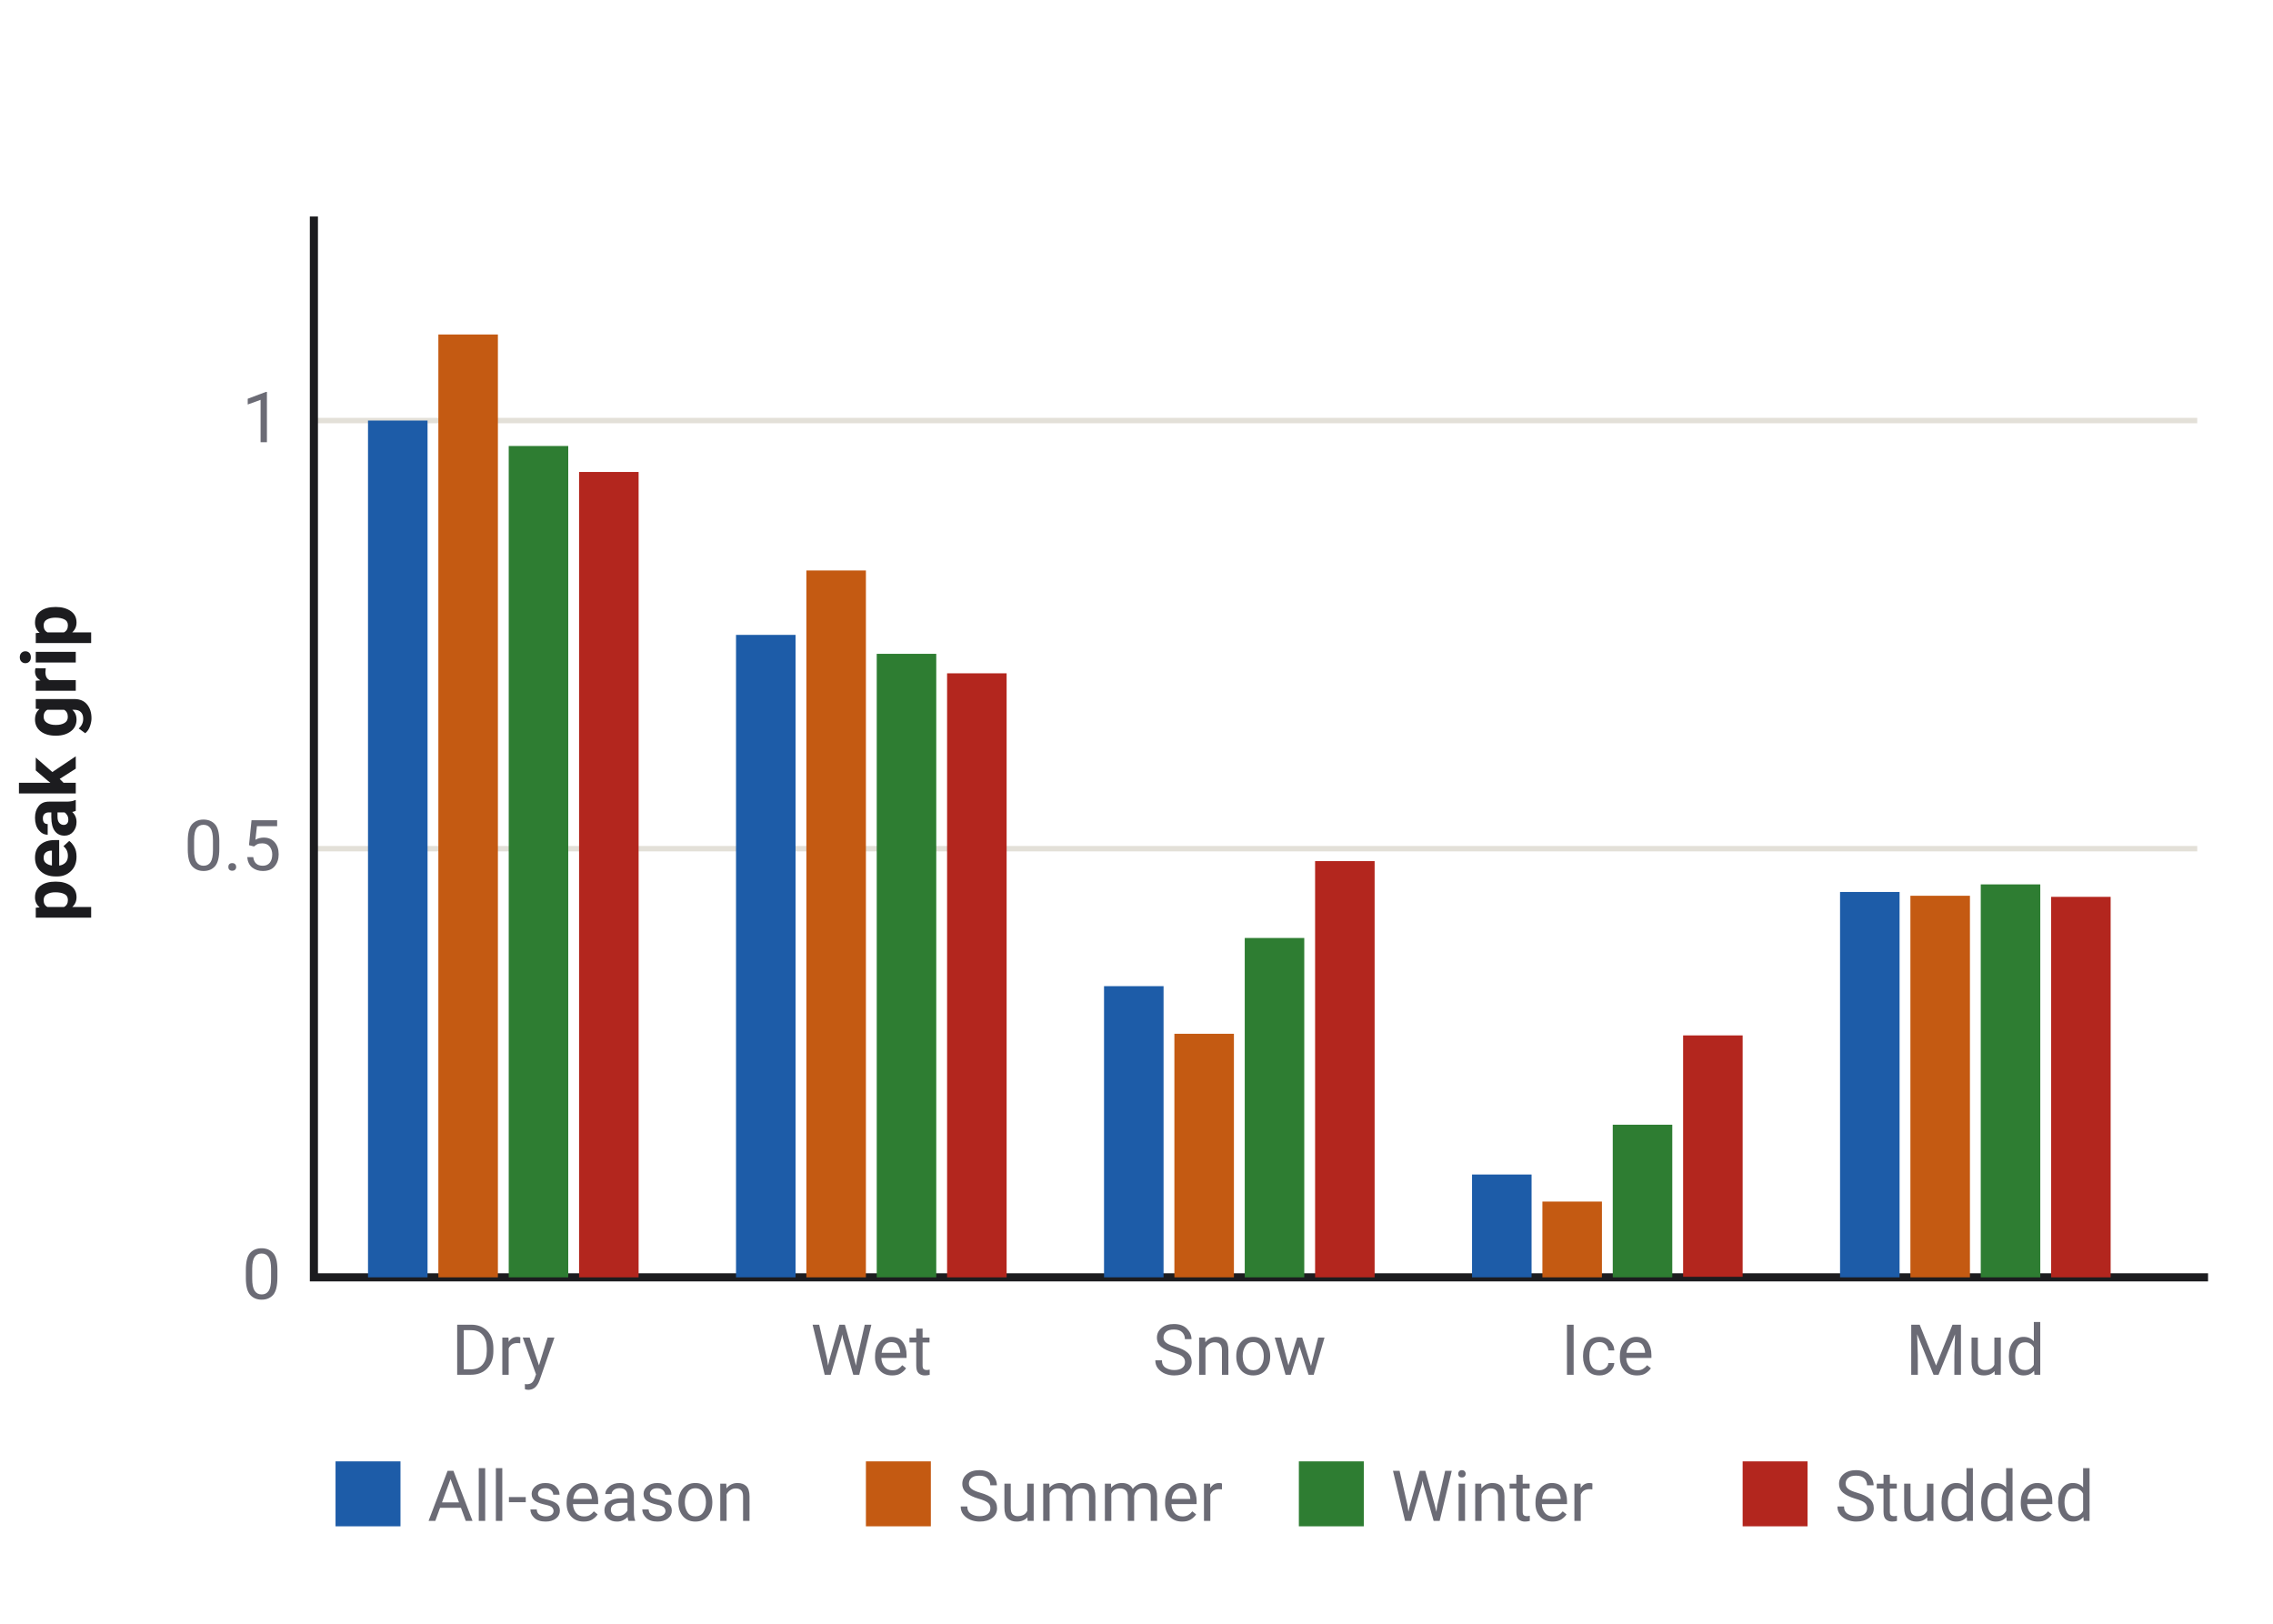
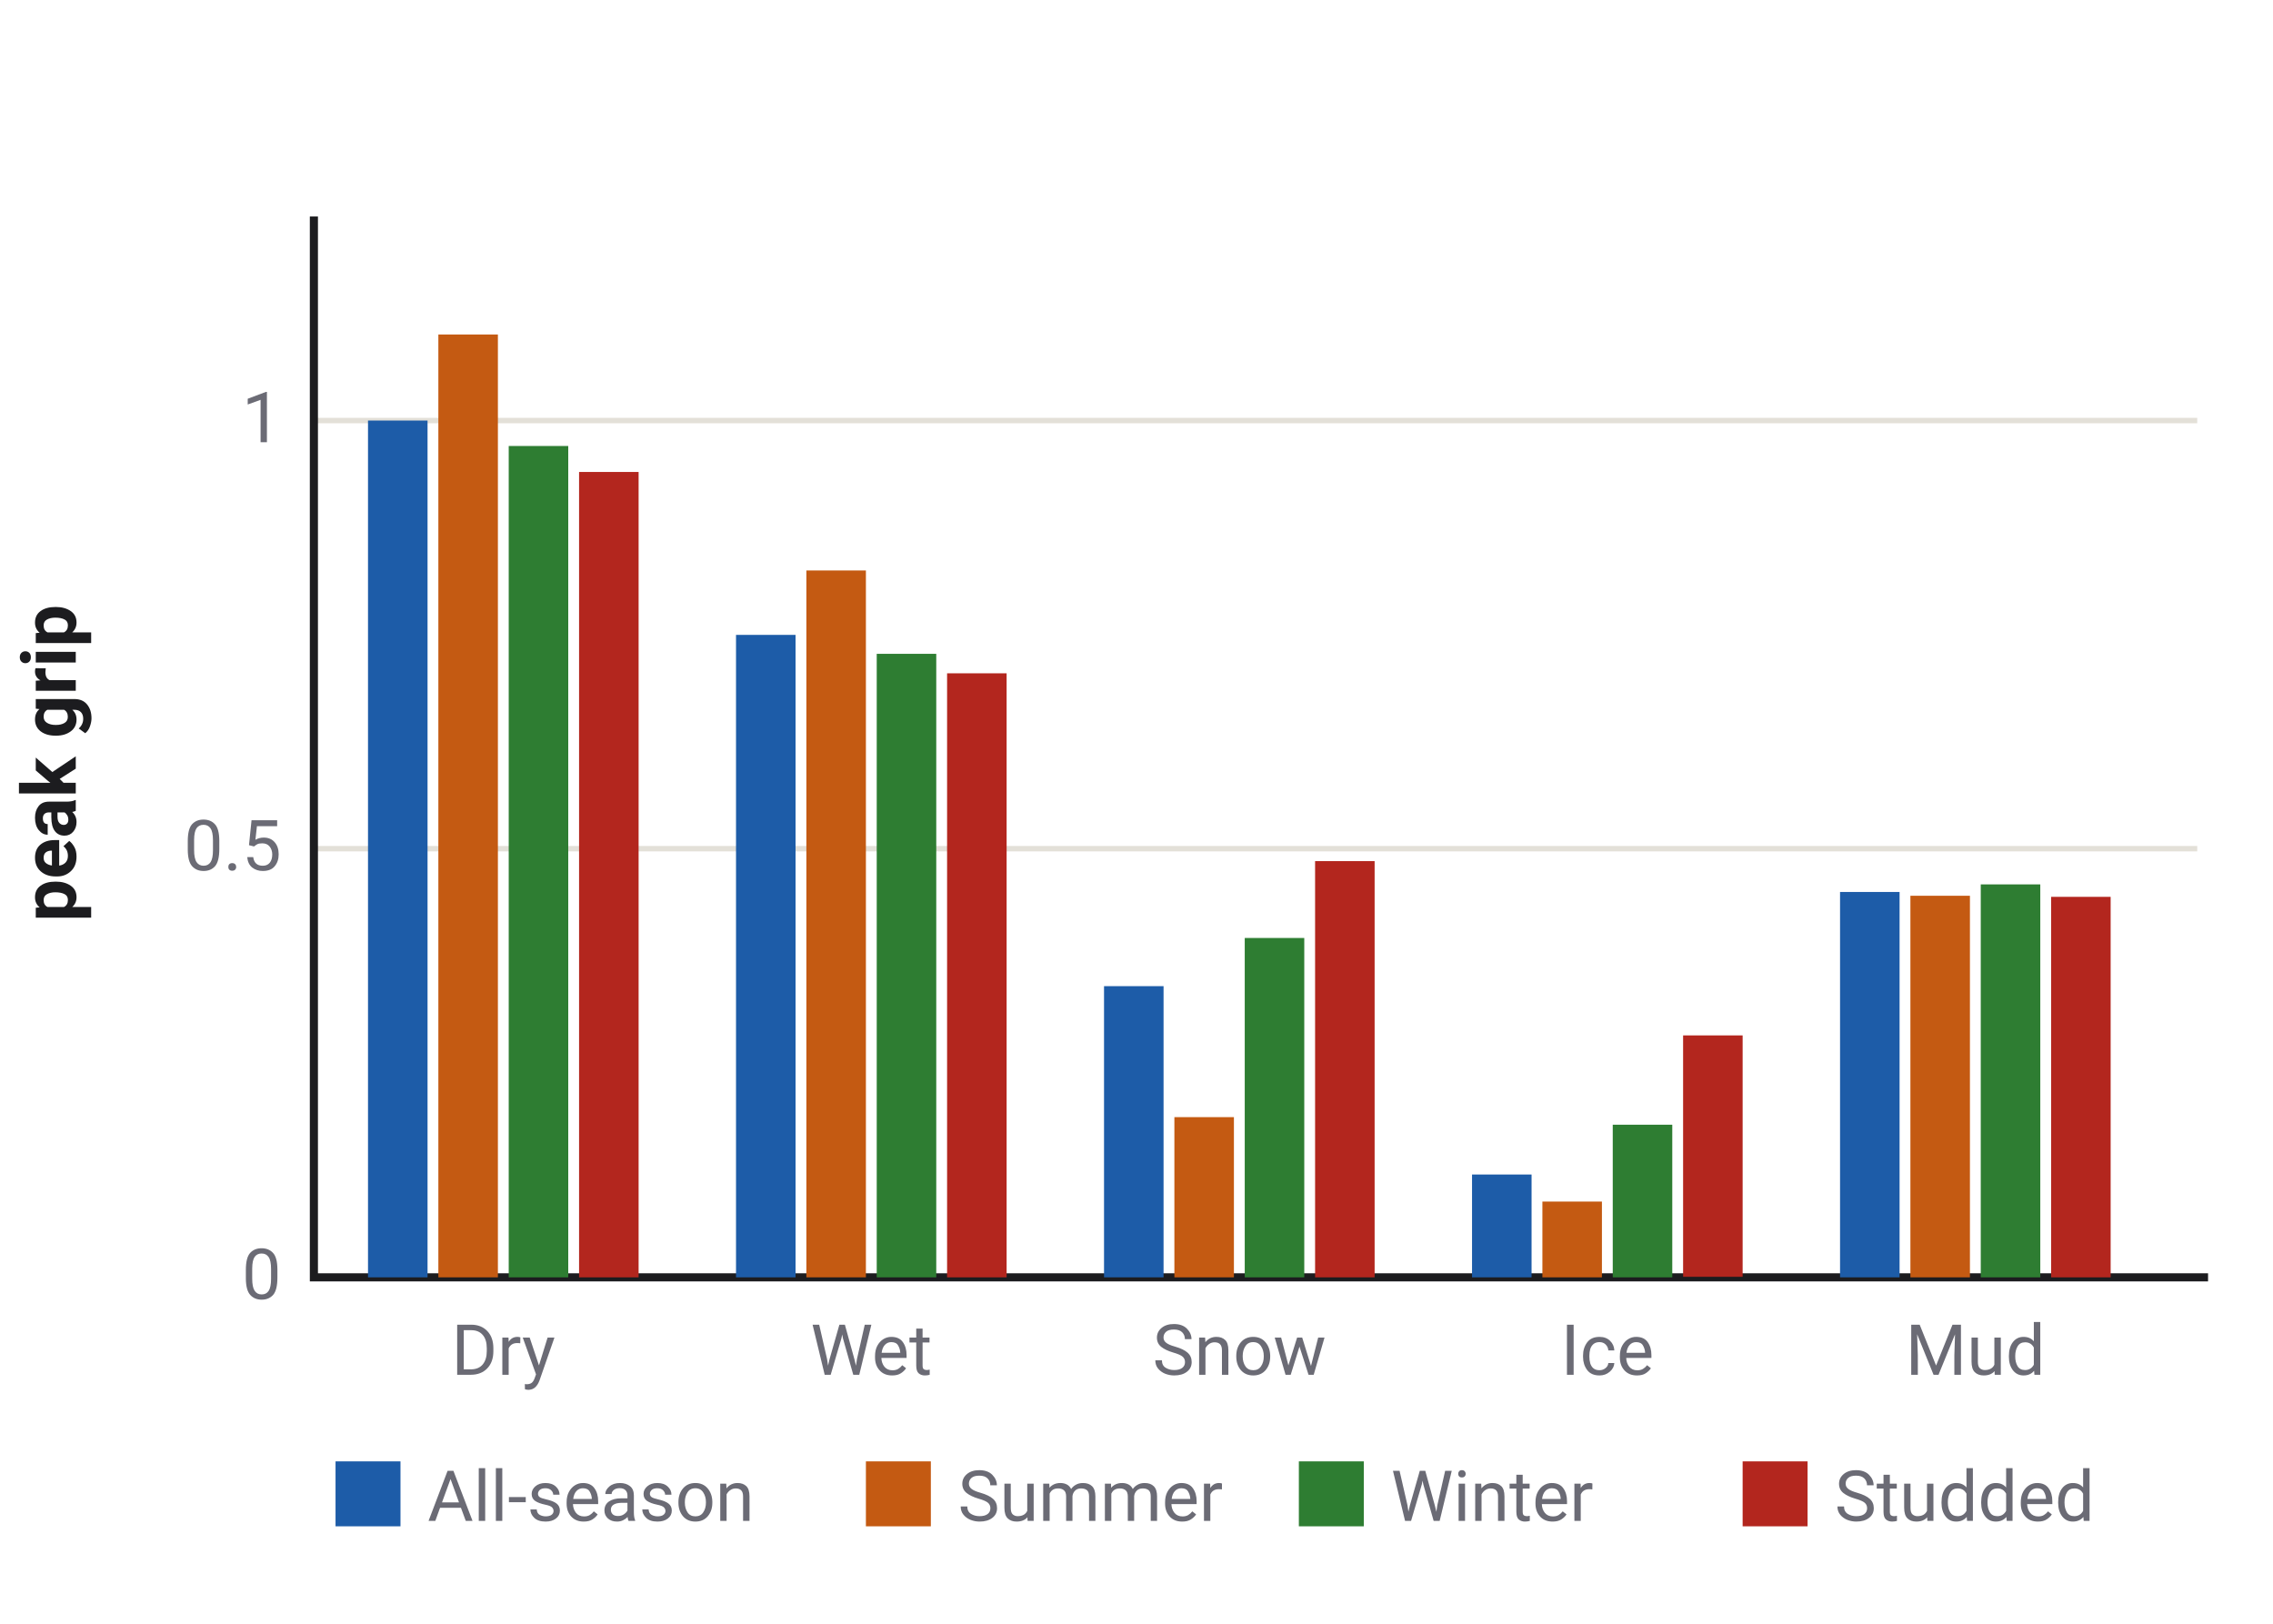
<svg xmlns="http://www.w3.org/2000/svg" viewBox="0 0 420 300" width="420" height="300">
  <style>
.sf-t{font:600 14px system-ui,-apple-system,"Segoe UI",Roboto,sans-serif;fill:var(--fig-ink,#1c1c1f)}
.sf-s{font:13px system-ui,-apple-system,"Segoe UI",Roboto,sans-serif;fill:var(--fig-muted,#6b6b75)}
.sf-axis{stroke:var(--fig-ink,#1c1c1f);stroke-width:1.5;fill:none}
.sf-grid{stroke:var(--fig-grid,#e3e0d8);stroke-width:1;fill:none}
.sf-blue{fill:var(--fig-blue,#1d5ca8)}.sf-orange{fill:var(--fig-orange,#c45a12)}
.sf-green{fill:var(--fig-green,#2e7d32)}.sf-red{fill:var(--fig-red,#b3261e)}
@media (prefers-color-scheme:dark){
.sf-t{fill:var(--fig-ink,#e9e7e2)}.sf-s{fill:var(--fig-muted,#a6a6b0)}.sf-axis{stroke:var(--fig-ink,#e9e7e2)}
.sf-grid{stroke:var(--fig-grid,#30323a)}.sf-blue{fill:var(--fig-blue,#8ab6ff)}.sf-orange{fill:var(--fig-orange,#f0a060)}
.sf-green{fill:var(--fig-green,#7cc884)}.sf-red{fill:var(--fig-red,#f08a80)}}
</style>
  <line class="sf-grid" x1="58" y1="156.8" x2="406" y2="156.8" />
  <text class="sf-s" x="52" y="160.8" text-anchor="end">0.5</text>
  <line class="sf-grid" x1="58" y1="77.7" x2="406" y2="77.7" />
  <text class="sf-s" x="52" y="81.7" text-anchor="end">1</text>
  <text class="sf-s" x="52" y="240" text-anchor="end">0</text>
  <path class="sf-axis" d="M58,40 L58,236 L408,236" />
  <text class="sf-t" x="14" y="141" text-anchor="middle" transform="rotate(-90 14 141)">peak grip</text>
  <rect class="sf-blue" x="68.0" y="77.7" width="11" height="158.3" />
  <rect class="sf-orange" x="81.0" y="61.8" width="11" height="174.2" />
  <rect class="sf-green" x="94.0" y="82.4" width="11" height="153.6" />
  <rect class="sf-red" x="107.0" y="87.2" width="11" height="148.8" />
  <text class="sf-s" x="93.0" y="254" text-anchor="middle">Dry</text>
  <rect class="sf-blue" x="136.0" y="117.3" width="11" height="118.7" />
  <rect class="sf-orange" x="149.0" y="105.4" width="11" height="130.6" />
  <rect class="sf-green" x="162.0" y="120.8" width="11" height="115.2" />
  <rect class="sf-red" x="175.0" y="124.4" width="11" height="111.6" />
  <text class="sf-s" x="161.0" y="254" text-anchor="middle">Wet</text>
  <rect class="sf-blue" x="204.0" y="182.2" width="11" height="53.8" />
-   <rect class="sf-orange" x="217.0" y="191.0" width="11" height="45.0" />
+   <rect class="sf-orange" x="217.0" y="206.4" width="11" height="29.6" />
  <rect class="sf-green" x="230.0" y="173.3" width="11" height="62.7" />
  <rect class="sf-red" x="243.0" y="159.1" width="11" height="76.9" />
  <text class="sf-s" x="229.0" y="254" text-anchor="middle">Snow</text>
  <rect class="sf-blue" x="272.0" y="217.0" width="11" height="19.0" />
  <rect class="sf-orange" x="285.0" y="222.0" width="11" height="14.0" />
  <rect class="sf-green" x="298.0" y="207.8" width="11" height="28.2" />
  <rect class="sf-red" x="311.0" y="191.3" width="11" height="44.6" />
  <text class="sf-s" x="297.0" y="254" text-anchor="middle">Ice</text>
  <rect class="sf-blue" x="340.0" y="164.8" width="11" height="71.2" />
  <rect class="sf-orange" x="353.0" y="165.5" width="11" height="70.5" />
  <rect class="sf-green" x="366.0" y="163.4" width="11" height="72.6" />
  <rect class="sf-red" x="379.0" y="165.7" width="11" height="70.3" />
  <text class="sf-s" x="365.0" y="254" text-anchor="middle">Mud</text>
  <rect class="sf-blue" x="62" y="270" width="12" height="12" />
  <text class="sf-s" x="79" y="281">All-season</text>
  <rect class="sf-orange" x="160" y="270" width="12" height="12" />
  <text class="sf-s" x="177" y="281">Summer</text>
  <rect class="sf-green" x="240" y="270" width="12" height="12" />
  <text class="sf-s" x="257" y="281">Winter</text>
  <rect class="sf-red" x="322" y="270" width="12" height="12" />
  <text class="sf-s" x="339" y="281">Studded</text>
</svg>
